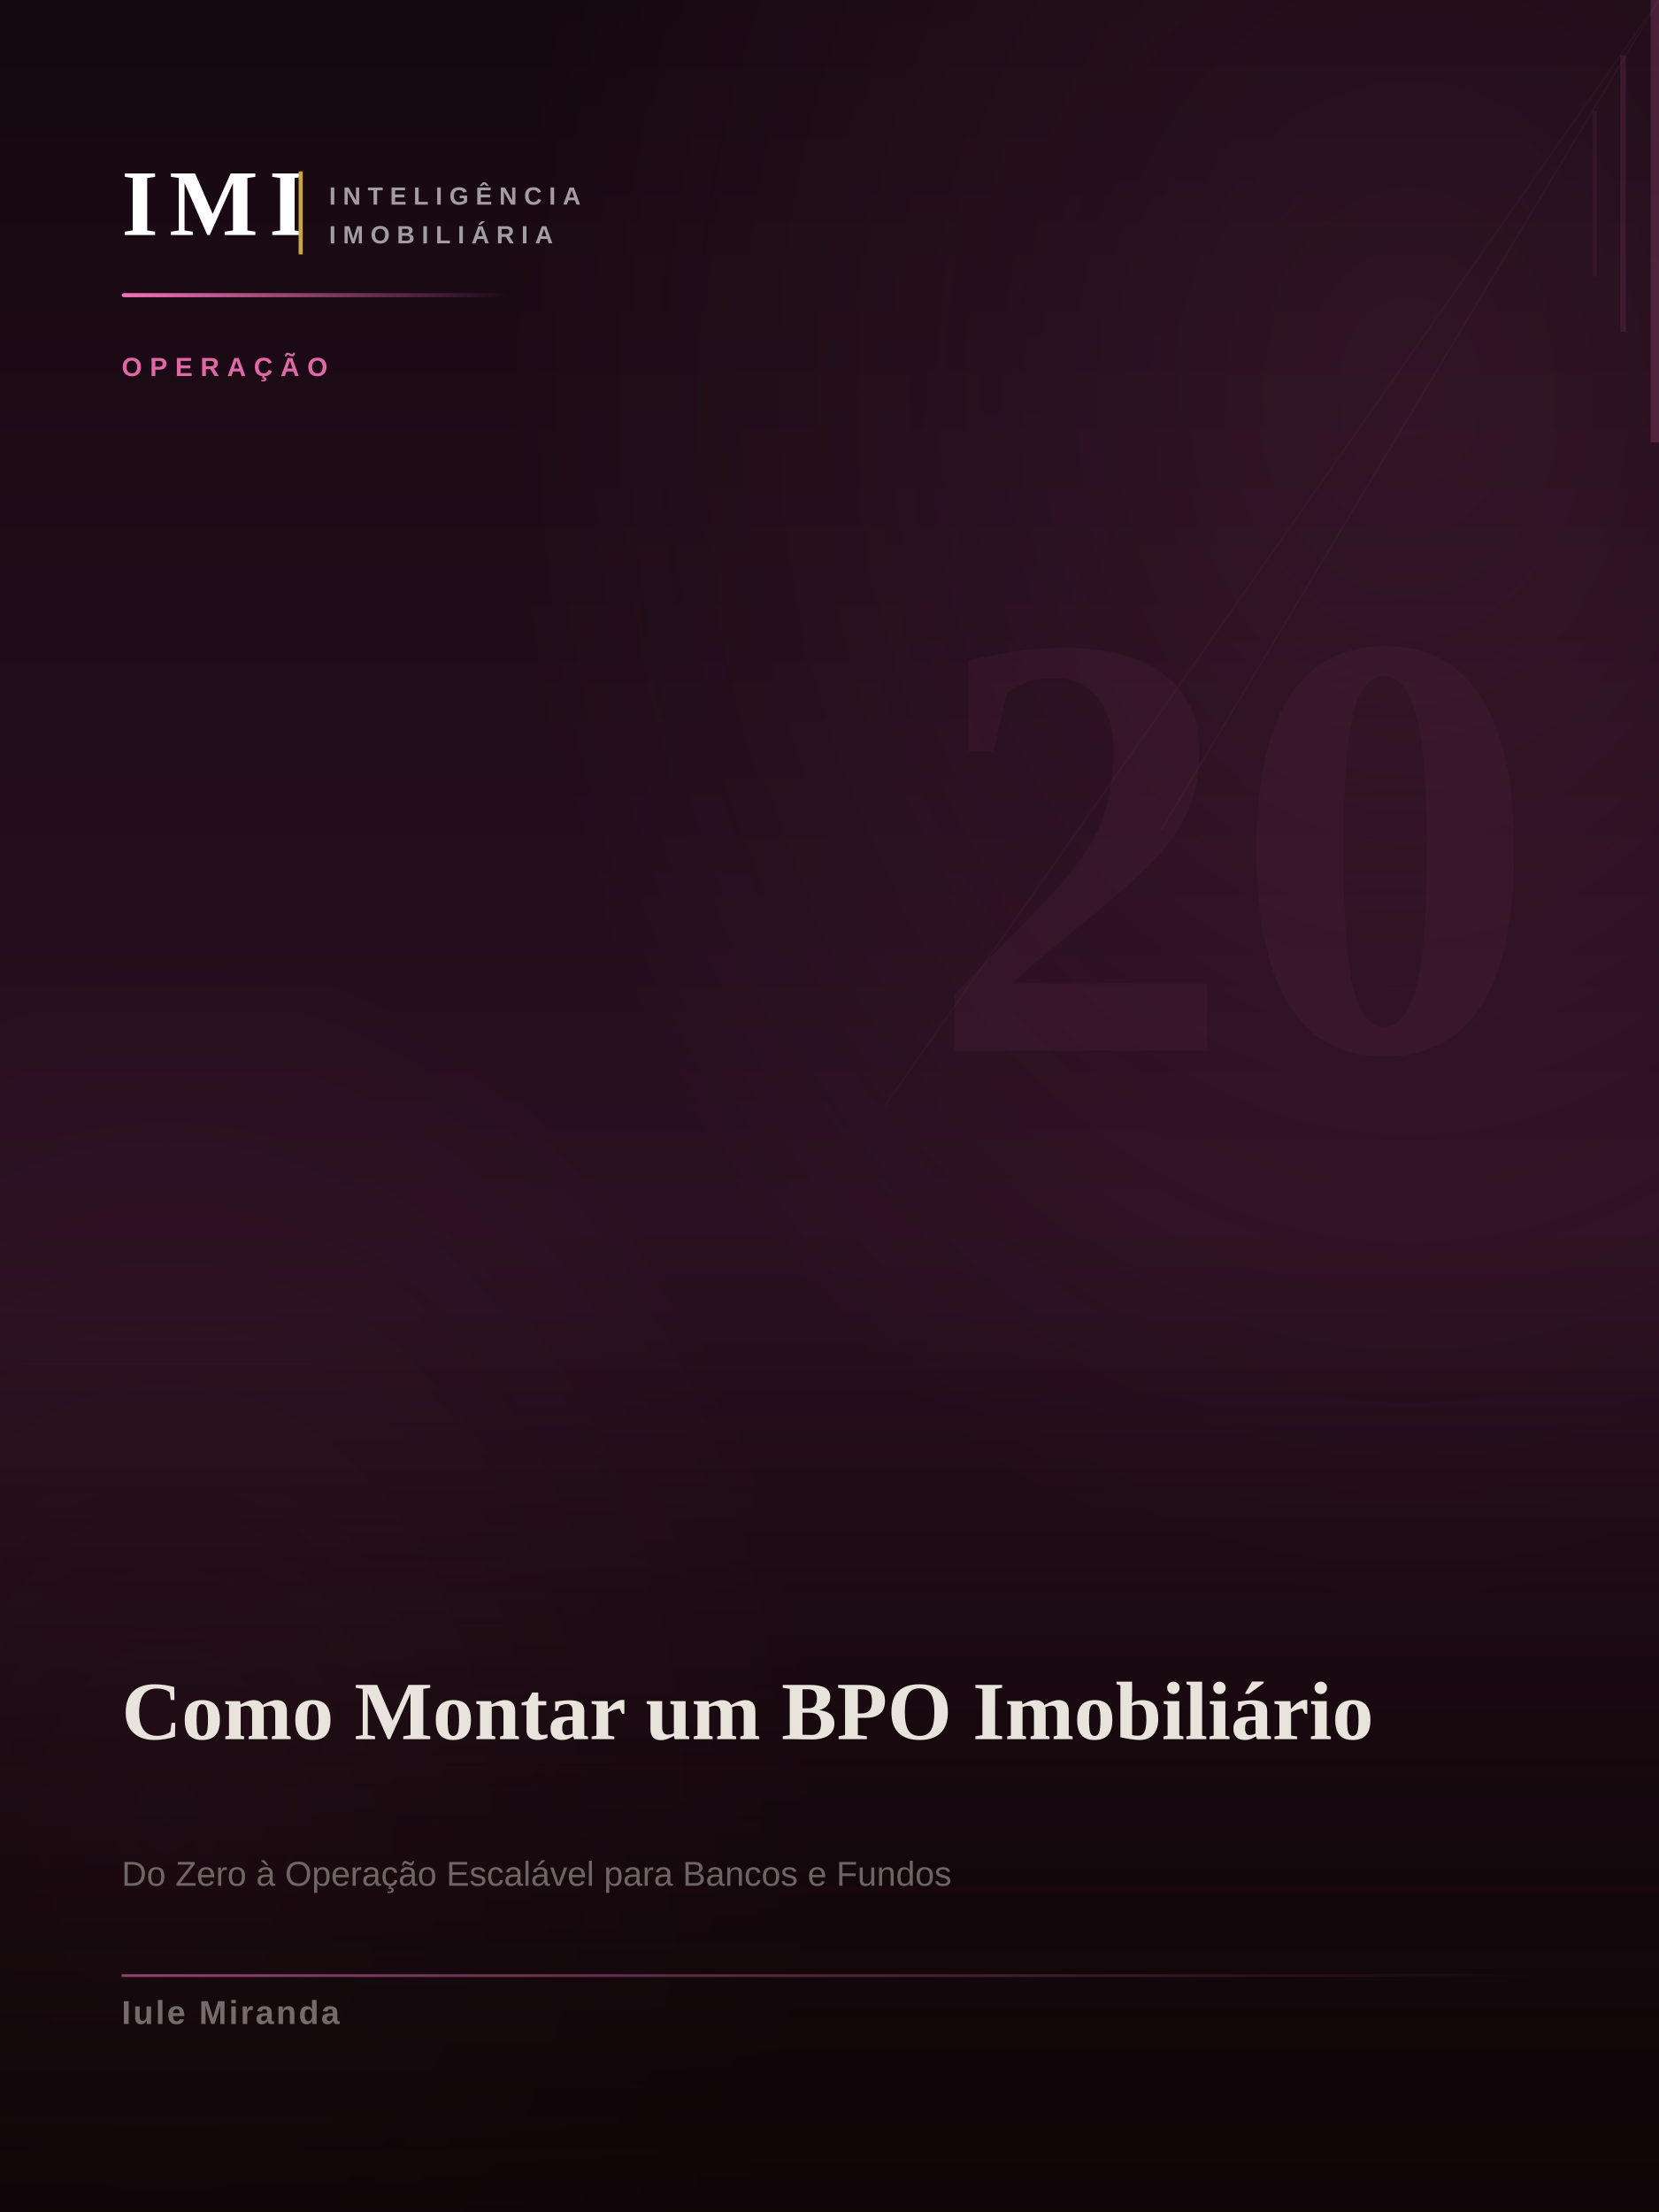
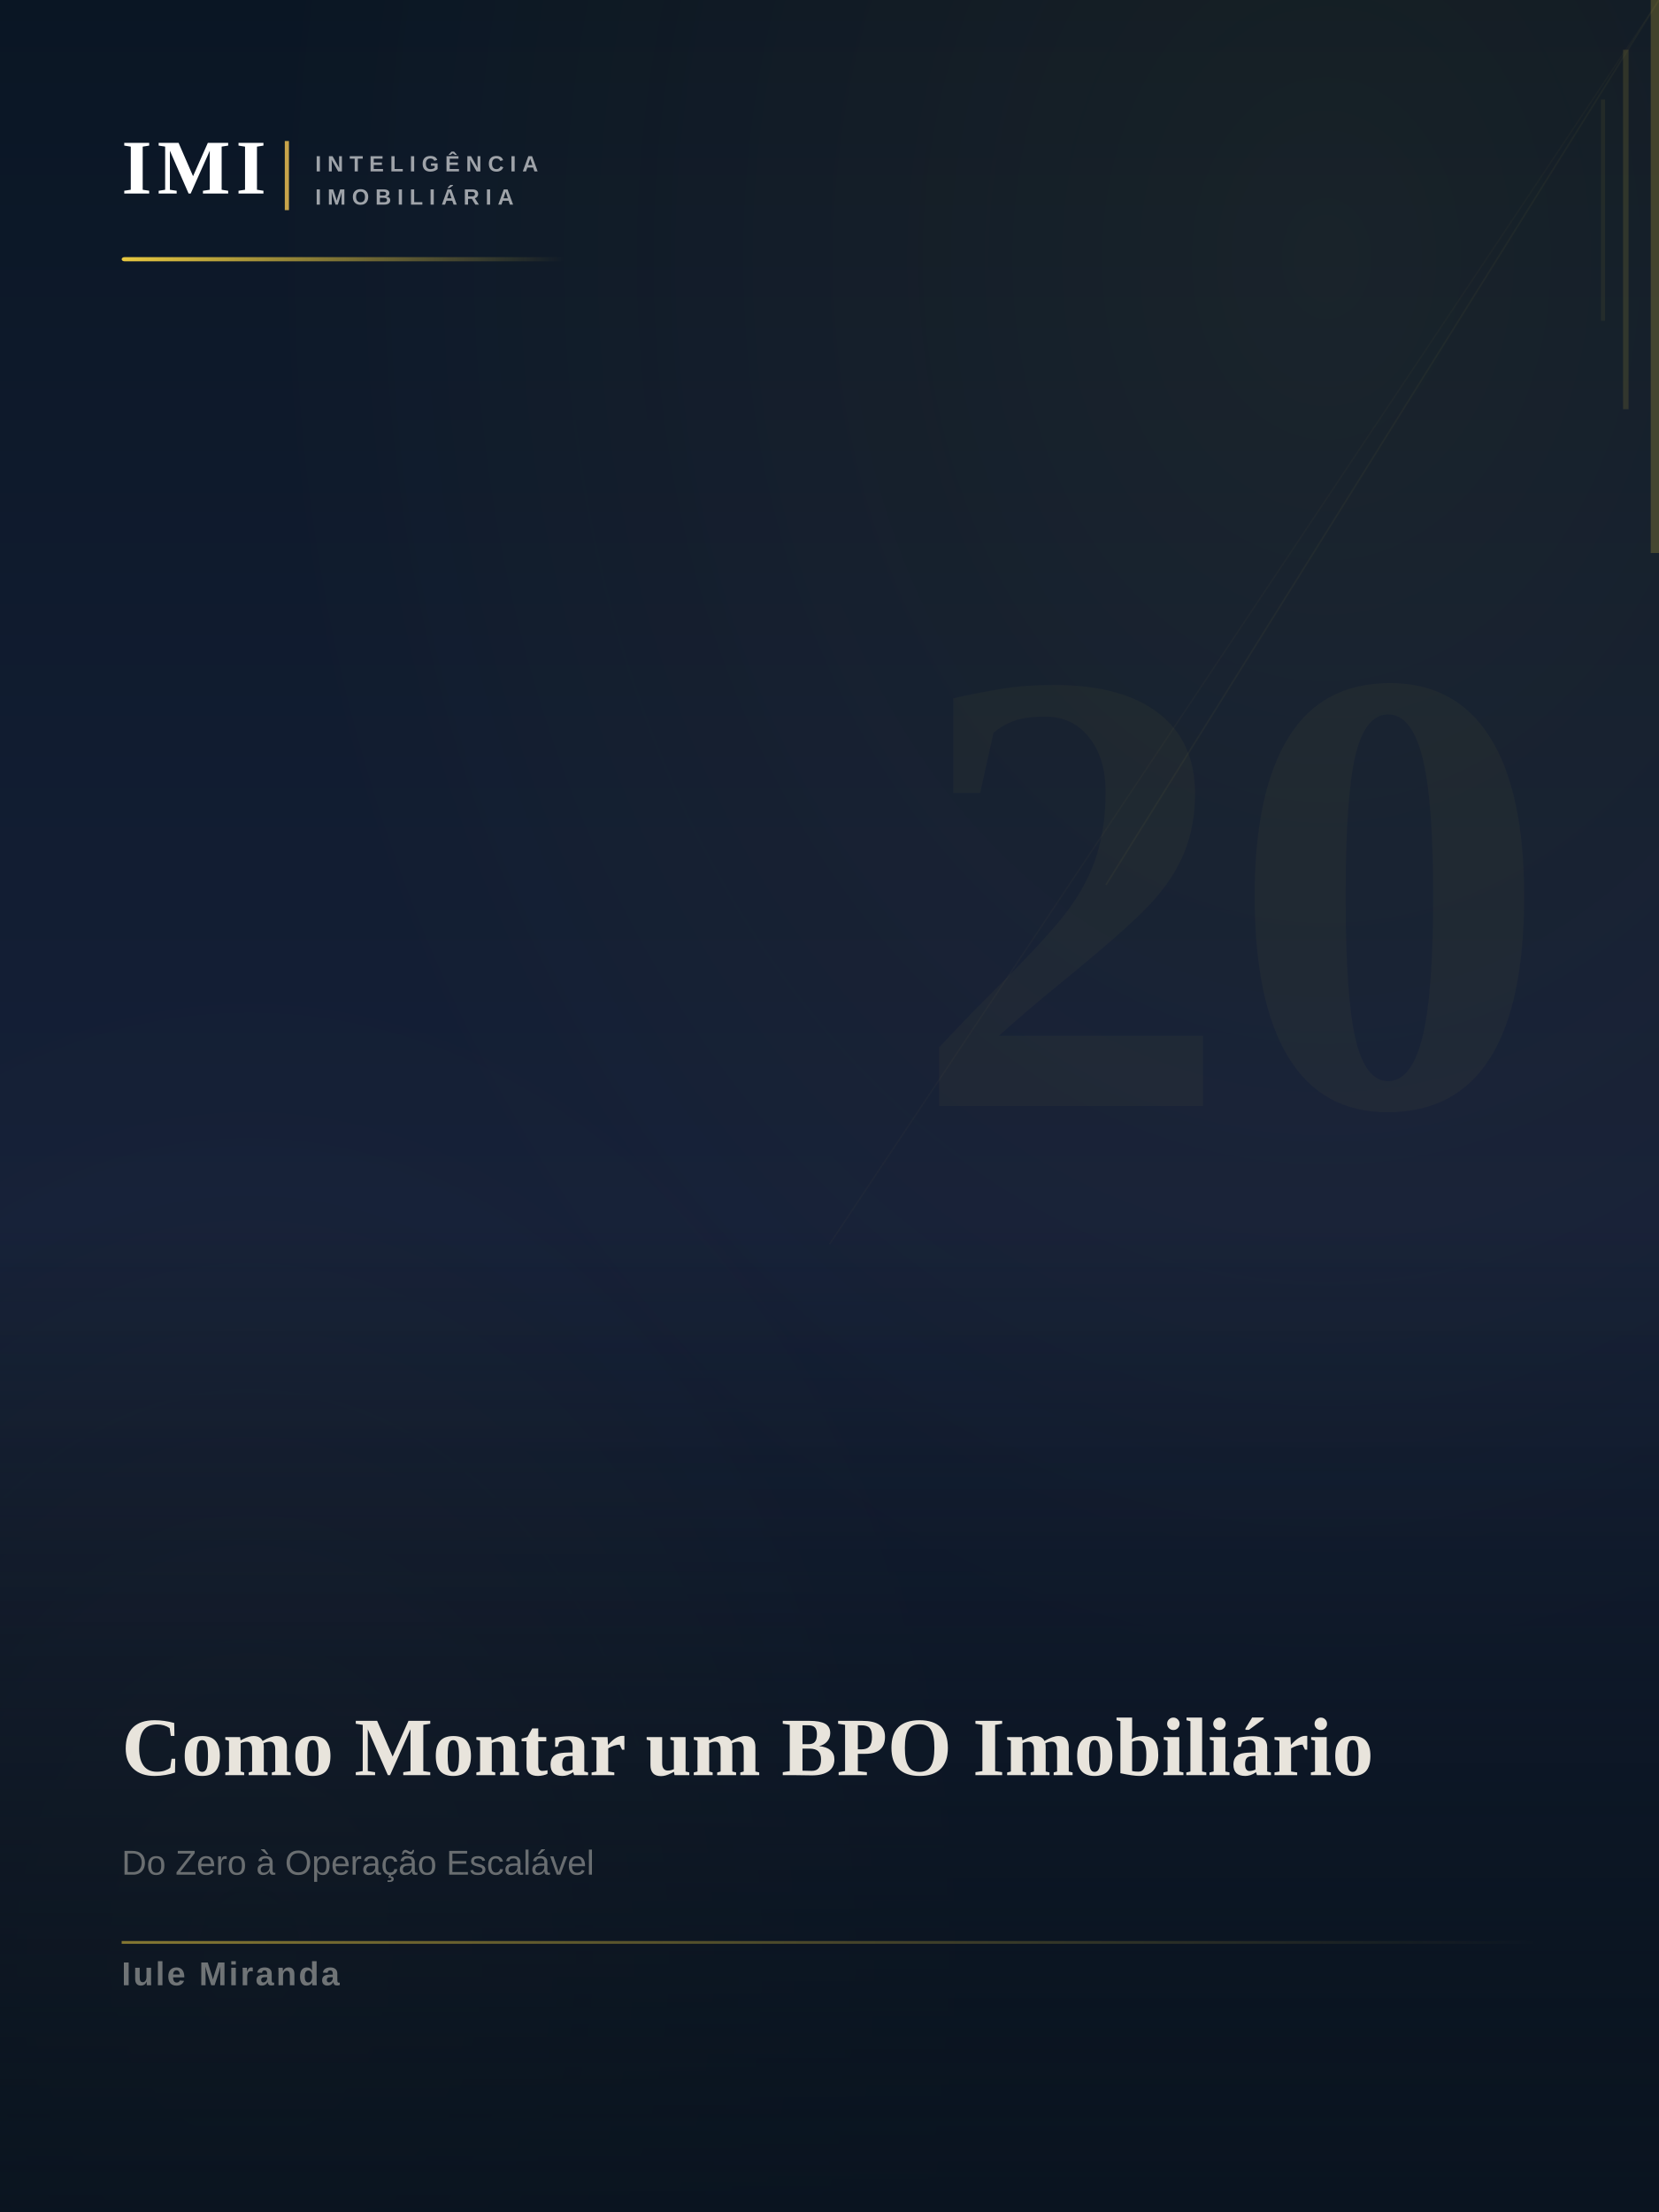
<svg xmlns="http://www.w3.org/2000/svg" width="600" height="800" viewBox="0 0 600 800">
  <defs>
    <linearGradient id="bg_livro_20_como_montar_um_bpo_imobiliario" x1="0" y1="0" x2="0" y2="1">
-       <stop offset="0%" stop-color="#150810" />
-       <stop offset="55%" stop-color="#2A1020" />
-       <stop offset="100%" stop-color="#100608" />
+       <stop offset="0%" stop-color="#0A1624" />
+       <stop offset="55%" stop-color="#152038" />
+       <stop offset="100%" stop-color="#0A1420" />
    </linearGradient>
    <linearGradient id="acc_livro_20_como_montar_um_bpo_imobiliario" x1="0" y1="0" x2="1" y2="0">
-       <stop offset="0%" stop-color="#f472b6" />
-       <stop offset="100%" stop-color="#f472b6" stop-opacity="0" />
+       <stop offset="0%" stop-color="#E8C840" />
+       <stop offset="100%" stop-color="#E8C840" stop-opacity="0" />
    </linearGradient>
-     <linearGradient id="fade_livro_20_como_montar_um_bpo_imobiliario" x1="0" y1="0.6" x2="0" y2="1">
-       <stop offset="0%" stop-color="#100608" stop-opacity="0" />
-       <stop offset="100%" stop-color="#100608" stop-opacity="0.85" />
+     <linearGradient id="fade_livro_20_como_montar_um_bpo_imobiliario" x1="0" y1="0.55" x2="0" y2="1">
+       <stop offset="0%" stop-color="#0A1420" stop-opacity="0" />
+       <stop offset="100%" stop-color="#0A1420" stop-opacity="0.92" />
    </linearGradient>
-     <radialGradient id="glow_livro_20_como_montar_um_bpo_imobiliario" cx="85%" cy="18%" r="55%">
-       <stop offset="0%" stop-color="#f472b6" stop-opacity="0.10" />
-       <stop offset="100%" stop-color="#f472b6" stop-opacity="0" />
+     <radialGradient id="glow_livro_20_como_montar_um_bpo_imobiliario" cx="80%" cy="12%" r="65%">
+       <stop offset="0%" stop-color="#E8C840" stop-opacity="0.06" />
+       <stop offset="100%" stop-color="#E8C840" stop-opacity="0" />
    </radialGradient>
-     <radialGradient id="glow2_livro_20_como_montar_um_bpo_imobiliario" cx="10%" cy="82%" r="40%">
-       <stop offset="0%" stop-color="#f472b6" stop-opacity="0.06" />
-       <stop offset="100%" stop-color="#f472b6" stop-opacity="0" />
+     <radialGradient id="glow2_livro_20_como_montar_um_bpo_imobiliario" cx="15%" cy="88%" r="45%">
+       <stop offset="0%" stop-color="#E8C840" stop-opacity="0.04" />
+       <stop offset="100%" stop-color="#E8C840" stop-opacity="0" />
    </radialGradient>
  </defs>
  <rect width="600" height="800" fill="url(#bg_livro_20_como_montar_um_bpo_imobiliario)" />
  <rect width="600" height="800" fill="url(#glow_livro_20_como_montar_um_bpo_imobiliario)" />
  <rect width="600" height="800" fill="url(#glow2_livro_20_como_montar_um_bpo_imobiliario)" />
-   <rect x="597" y="0" width="3" height="160" fill="#f472b6" opacity="0.18" />
-   <rect x="586" y="20" width="2" height="100" fill="#f472b6" opacity="0.10" />
-   <rect x="576" y="40" width="1.5" height="60" fill="#f472b6" opacity="0.06" />
-   <line x1="600" y1="0" x2="420" y2="300" stroke="#f472b6" stroke-width="0.5" opacity="0.05" />
-   <line x1="600" y1="0" x2="320" y2="400" stroke="#f472b6" stroke-width="0.5" opacity="0.04" />
-   <text x="556" y="380" font-family="Georgia, 'Times New Roman', serif" font-size="220" font-weight="700" fill="#f472b6" opacity="0.04" text-anchor="end" dominant-baseline="auto">20</text>
-   <text x="44" y="85" font-family="Georgia, 'Times New Roman', serif" font-size="34" font-weight="700" fill="#FFFFFF" letter-spacing="4" xml:space="preserve">IMI</text>
-   <rect x="108" y="62" width="1.5" height="30" fill="#C8A44A" />
-   <text x="119" y="74" font-family="Arial, Helvetica, sans-serif" font-size="9" font-weight="600" fill="#FFFFFF" fill-opacity="0.60" letter-spacing="2.5" xml:space="preserve">INTELIGÊNCIA</text>
-   <text x="119" y="88" font-family="Arial, Helvetica, sans-serif" font-size="9" font-weight="600" fill="#FFFFFF" fill-opacity="0.60" letter-spacing="2.5" xml:space="preserve">IMOBILIÁRIA</text>
-   <rect x="44" y="106" width="140" height="1.5" fill="url(#acc_livro_20_como_montar_um_bpo_imobiliario)" rx="1" />
-   <text x="44" y="136" font-family="Arial, Helvetica, sans-serif" font-size="9.5" font-weight="700" fill="#f472b6" letter-spacing="2.8" opacity="0.90" xml:space="preserve">OPERAÇÃO</text>
+   <rect x="597" y="0" width="3" height="200" fill="#E8C840" opacity="0.22" />
+   <rect x="587" y="18" width="2" height="130" fill="#E8C840" opacity="0.13" />
+   <rect x="579" y="36" width="1.5" height="80" fill="#E8C840" opacity="0.07" />
+   <line x1="600" y1="0" x2="400" y2="320" stroke="#E8C840" stroke-width="0.6" opacity="0.04" />
+   <line x1="600" y1="0" x2="300" y2="450" stroke="#E8C840" stroke-width="0.5" opacity="0.03" />
+   <text x="560" y="400" font-family="Georgia, 'Times New Roman', serif" font-size="230" font-weight="700" fill="#E8C840" opacity="0.038" text-anchor="end" dominant-baseline="auto">20</text>
+   <text x="44" y="70" font-family="Georgia, 'Times New Roman', serif" font-size="28" font-weight="700" fill="#FFFFFF" letter-spacing="2" xml:space="preserve">IMI</text>
+   <rect x="103" y="51" width="1.5" height="25" fill="#C8A44A" />
+   <text x="114" y="62" font-family="Arial, Helvetica, sans-serif" font-size="8" font-weight="600" fill="#FFFFFF" fill-opacity="0.60" letter-spacing="2.2" xml:space="preserve">INTELIGÊNCIA</text>
+   <text x="114" y="74" font-family="Arial, Helvetica, sans-serif" font-size="8" font-weight="600" fill="#FFFFFF" fill-opacity="0.60" letter-spacing="2.2" xml:space="preserve">IMOBILIÁRIA</text>
+   <rect x="44" y="93" width="160" height="1.5" fill="url(#acc_livro_20_como_montar_um_bpo_imobiliario)" rx="1" />
  <rect width="600" height="800" fill="url(#fade_livro_20_como_montar_um_bpo_imobiliario)" />
-   <text x="44" y="629" font-family="Georgia, 'Times New Roman', serif" font-size="30" font-weight="700" fill="#E8E4DC" xml:space="preserve">Como Montar um BPO Imobiliário</text>
-   <text x="44" y="682" font-family="Arial, Helvetica, sans-serif" font-size="12.5" fill="#E8E4DC" fill-opacity="0.42" xml:space="preserve">Do Zero à Operação Escalável para Bancos e Fundos</text>
-   <rect x="44" y="714" width="512" height="1" fill="url(#acc_livro_20_como_montar_um_bpo_imobiliario)" opacity="0.55" />
-   <text x="44" y="732" font-family="Arial, Helvetica, sans-serif" font-size="12" font-weight="600" fill="#E8E4DC" fill-opacity="0.45" letter-spacing="0.8" xml:space="preserve">Iule Miranda</text>
+   <text x="44" y="642" font-family="Georgia, 'Times New Roman', serif" font-size="30" font-weight="700" fill="#E8E4DC" xml:space="preserve">Como Montar um BPO Imobiliário</text>
+   <text x="44" y="678" font-family="Arial, Helvetica, sans-serif" font-size="12.5" fill="#E8E4DC" fill-opacity="0.42" xml:space="preserve">Do Zero à Operação Escalável</text>
+   <rect x="44" y="702" width="512" height="1" fill="url(#acc_livro_20_como_montar_um_bpo_imobiliario)" opacity="0.55" />
+   <text x="44" y="718" font-family="Arial, Helvetica, sans-serif" font-size="12" font-weight="600" fill="#E8E4DC" fill-opacity="0.45" letter-spacing="0.8" xml:space="preserve">Iule Miranda</text>
</svg>
